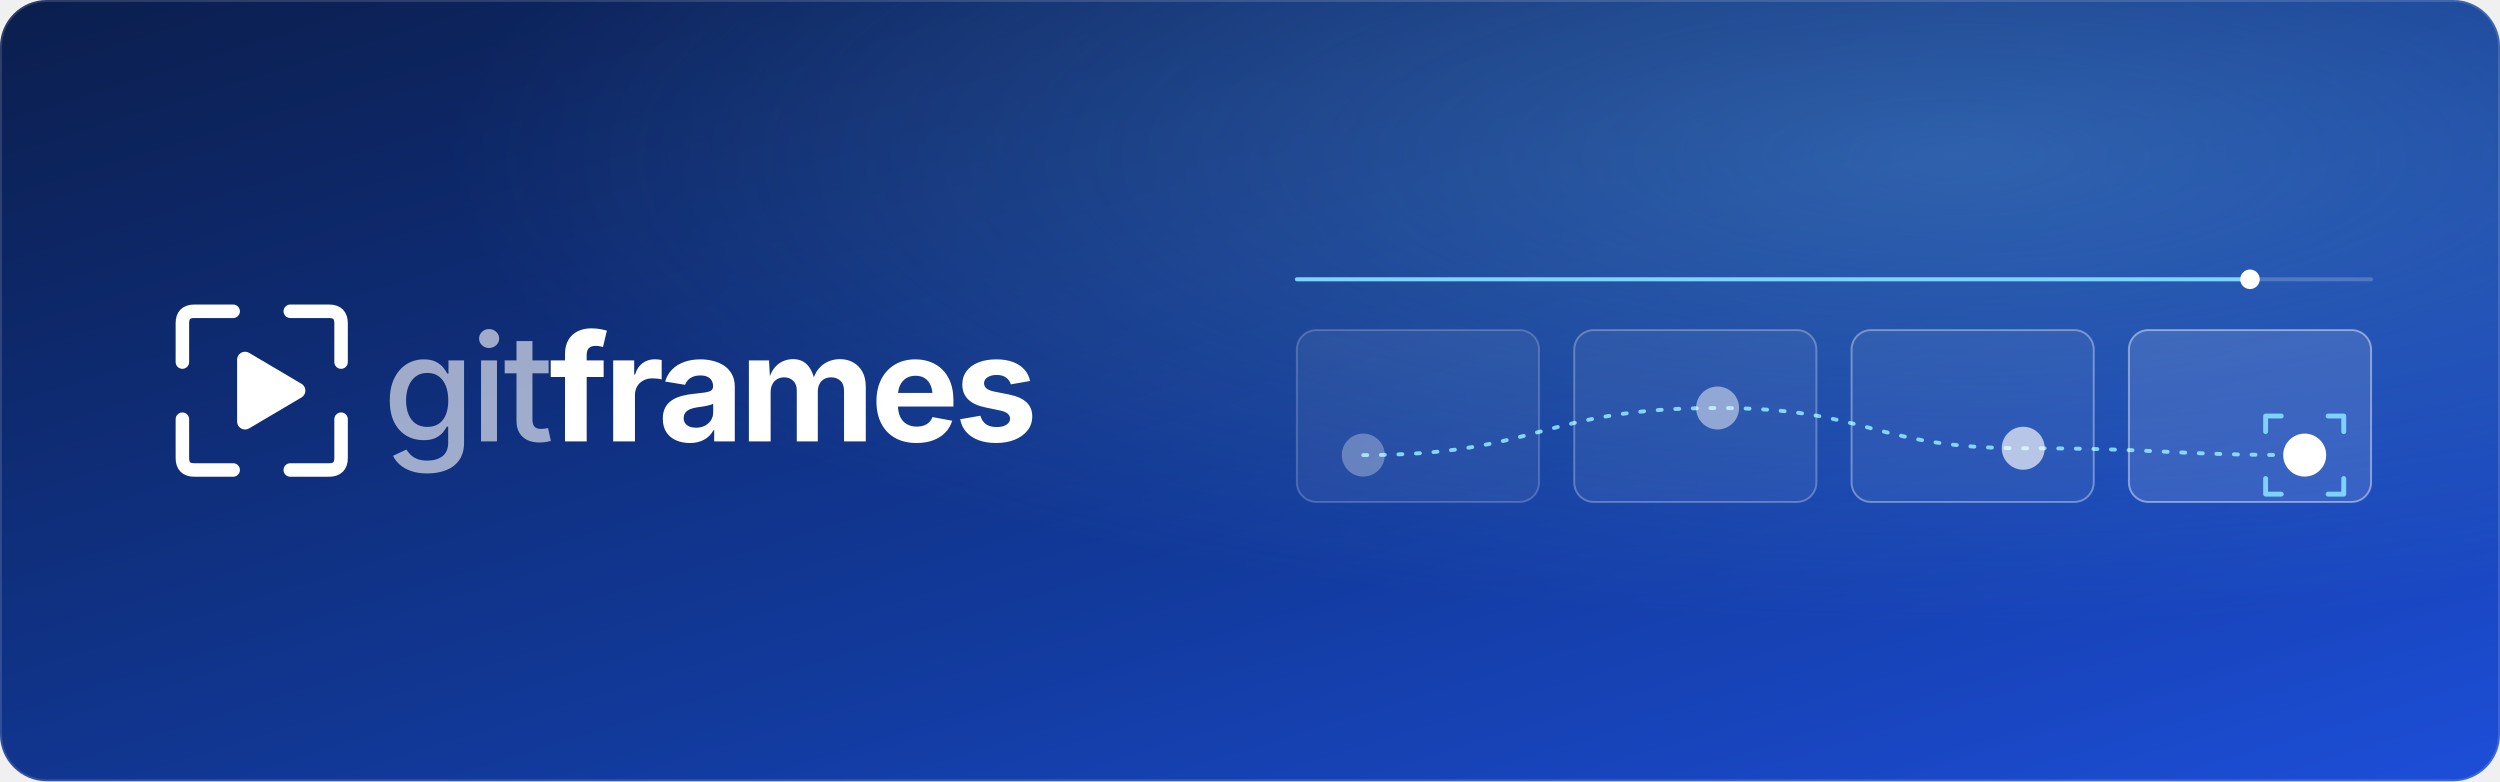
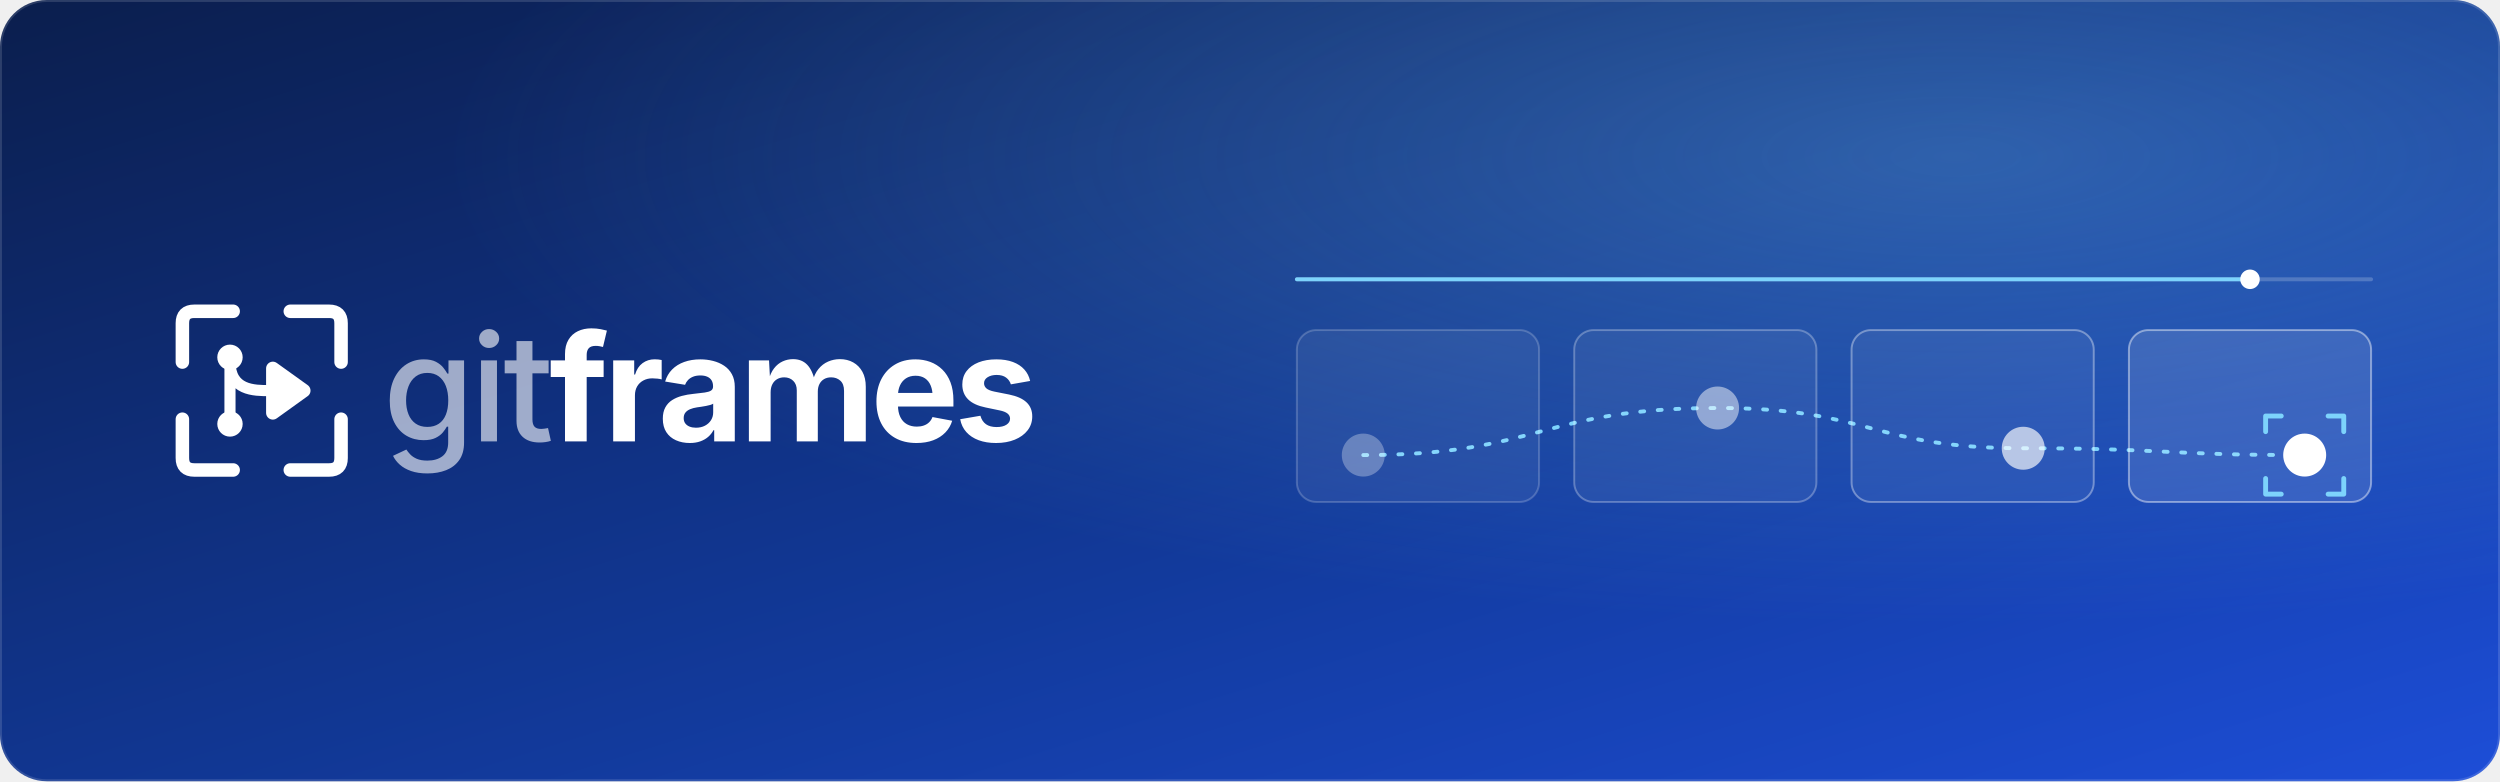
<svg xmlns="http://www.w3.org/2000/svg" width="1280" height="400" viewBox="0 0 1280 400">
  <defs>
    <linearGradient id="banner-bg" x1="0" y1="0" x2="1" y2="1">
      <stop offset="0" stop-color="#0B1E4D" />
      <stop offset="0.6" stop-color="#123A9C" />
      <stop offset="1" stop-color="#1D4ED8" />
    </linearGradient>
    <radialGradient id="banner-glow" cx="0.78" cy="0.2" r="0.6">
      <stop offset="0" stop-color="#7DD3FC" stop-opacity="0.28" />
      <stop offset="1" stop-color="#7DD3FC" stop-opacity="0" />
    </radialGradient>
  </defs>
  <rect width="1280" height="400" rx="24" fill="url(#banner-bg)" />
  <rect width="1280" height="400" rx="24" fill="url(#banner-glow)" />
  <rect x="0.5" y="0.5" width="1279" height="399" rx="23.5" fill="none" stroke="#FFFFFF" stroke-opacity="0.14" />
  <g transform="translate(82 148)">
    <path d="M 37.38 11.38 L 17.47 11.38 Q 11.38 11.38 11.38 17.47 L 11.38 37.38 M 66.63 11.38 L 86.53 11.38 Q 92.63 11.38 92.63 17.47 L 92.63 37.38 M 37.38 92.63 L 17.47 92.63 Q 11.38 92.63 11.38 86.53 L 11.38 66.63 M 66.63 92.63 L 86.53 92.63 Q 92.63 92.63 92.63 86.53 L 92.63 66.63" fill="none" stroke="#FFFFFF" stroke-width="6.91" stroke-linecap="round" stroke-linejoin="round" />
-     <path d="M 43.47 36.16 L 70.28 52.00 L 43.47 67.84 Z" fill="#FFFFFF" stroke="#FFFFFF" stroke-width="8.13" stroke-linejoin="round" />
+     <path d="M 35.75 36.97 L 35.75 67.03 M 35.75 36.97 C 35.75 52.00 47.94 52.00 56.06 52.00" fill="none" stroke="#FFFFFF" stroke-width="5.69" stroke-linecap="round" />
+     <circle cx="35.75" cy="34.94" r="6.50" fill="#FFFFFF" />
+     <circle cx="35.75" cy="69.06" r="6.50" fill="#FFFFFF" />
+     <path d="M 57.69 40.63 L 73.53 52.00 L 57.69 63.38 Z" fill="#FFFFFF" stroke="#FFFFFF" stroke-width="6.91" stroke-linejoin="round" />
  </g>
  <path d="M218.82 242.4Q214.04 242.4 210.51 241.18Q206.98 239.95 204.7 237.91Q202.42 235.87 201.23 233.38L208.06 230.16Q208.8 231.34 210.05 232.66Q211.29 233.98 213.4 234.91Q215.52 235.83 218.82 235.83Q223.57 235.83 226.52 233.59Q229.47 231.34 229.47 226.56L229.47 218.47L228.77 218.47Q228.03 219.84 226.71 221.44Q225.39 223.03 223.03 224.2Q220.68 225.37 216.89 225.37Q211.99 225.37 208.08 223.07Q204.16 220.77 201.86 216.24Q199.56 211.71 199.56 205.11Q199.56 198.5 201.84 193.77Q204.13 189.04 208.08 186.52Q212.03 183.99 217 183.99Q220.83 183.99 223.22 185.25Q225.61 186.52 226.97 188.24Q228.32 189.97 229.03 191.27L229.62 191.27L229.62 184.51L237.6 184.51L237.6 226.59Q237.6 232.05 235.13 235.56Q232.66 239.06 228.42 240.73Q224.17 242.4 218.82 242.4ZM218.79 218.58Q222.27 218.58 224.67 216.96Q227.06 215.35 228.29 212.29Q229.51 209.23 229.51 205Q229.51 200.8 228.29 197.65Q227.06 194.49 224.67 192.71Q222.27 190.93 218.79 190.93Q215.19 190.93 212.77 192.81Q210.36 194.68 209.14 197.85Q207.91 201.03 207.91 205Q207.91 209.04 209.14 212.1Q210.36 215.16 212.79 216.87Q215.22 218.58 218.79 218.58ZM246.29 226L246.29 184.51L254.45 184.51L254.45 226ZM250.41 178.17Q248.29 178.17 246.79 176.76Q245.29 175.35 245.29 173.34Q245.29 171.3 246.79 169.89Q248.29 168.48 250.41 168.48Q252.52 168.48 254.04 169.89Q255.57 171.3 255.57 173.34Q255.57 175.35 254.04 176.76Q252.52 178.17 250.41 178.17ZM280.89 184.51L280.89 191.15L258.4 191.15L258.4 184.51ZM264.45 174.64L272.61 174.64L272.61 214.79Q272.61 217.28 273.67 218.45Q274.73 219.62 277.14 219.62Q277.77 219.62 278.81 219.47Q279.85 219.32 280.59 219.17L282.04 225.7Q280.74 226.15 279.26 226.35Q277.77 226.56 276.32 226.56Q270.68 226.56 267.57 223.64Q264.45 220.73 264.45 215.46Z" fill="#FFFFFF" fill-opacity="0.6" />
  <path d="M309.06 184.51L309.06 193.01L281.97 193.01L281.97 184.51ZM289.28 226L289.28 181.32Q289.28 176.9 291.05 173.97Q292.81 171.04 295.85 169.58Q298.89 168.11 302.75 168.11Q305.39 168.11 307.56 168.54Q309.73 168.96 310.73 169.26L308.73 177.65Q308.02 177.46 307.08 177.28Q306.13 177.09 305.02 177.09Q302.49 177.09 301.44 178.3Q300.38 179.5 300.38 181.69L300.38 226ZM313.95 226L313.95 184.51L324.71 184.51L324.71 191.75L325.16 191.75Q326.31 187.89 329 185.92Q331.69 183.96 335.18 183.96Q336.03 183.96 337.03 184.05Q338.04 184.14 338.78 184.33L338.78 194.27Q338.04 194.01 336.63 193.86Q335.22 193.71 333.95 193.71Q331.43 193.71 329.39 194.81Q327.35 195.9 326.22 197.85Q325.09 199.8 325.09 202.4L325.09 226ZM353.16 226.82Q349.23 226.82 346.1 225.42Q342.96 224.03 341.16 221.27Q339.36 218.5 339.36 214.38Q339.36 210.93 340.64 208.6Q341.92 206.26 344.13 204.85Q346.34 203.44 349.14 202.7Q351.94 201.95 355.02 201.66Q358.62 201.29 360.83 200.97Q363.04 200.65 364.06 199.97Q365.08 199.28 365.08 197.95L365.08 197.76Q365.08 195.98 364.33 194.75Q363.59 193.53 362.13 192.88Q360.66 192.23 358.58 192.23Q356.43 192.23 354.83 192.88Q353.24 193.53 352.24 194.61Q351.24 195.68 350.75 197.02L340.55 195.35Q341.62 191.71 344.11 189.19Q346.6 186.66 350.29 185.33Q353.98 183.99 358.62 183.99Q361.96 183.99 365.11 184.79Q368.27 185.59 370.77 187.26Q373.28 188.93 374.74 191.62Q376.21 194.31 376.21 198.06L376.21 226L365.67 226L365.67 220.25L365.3 220.25Q364.3 222.18 362.63 223.64Q360.96 225.11 358.6 225.96Q356.24 226.82 353.16 226.82ZM356.32 218.99Q358.95 218.99 360.94 217.95Q362.92 216.91 364.04 215.13Q365.15 213.35 365.15 211.16L365.15 206.67Q364.67 207.04 363.67 207.33Q362.66 207.63 361.44 207.85Q360.22 208.08 359.03 208.26Q357.84 208.45 356.91 208.56Q354.87 208.86 353.31 209.52Q351.75 210.19 350.9 211.29Q350.05 212.38 350.05 214.09Q350.05 215.68 350.86 216.78Q351.68 217.87 353.09 218.43Q354.5 218.99 356.32 218.99ZM383.43 226L383.43 184.51L393.74 184.51L394.3 194.83L393.48 194.83Q394.45 191.01 396.32 188.59Q398.19 186.18 400.72 185.03Q403.24 183.88 406.02 183.88Q410.52 183.88 413.26 186.72Q416.01 189.56 417.31 195.5L416.01 195.5Q416.93 191.53 419.03 188.95Q421.13 186.37 424 185.12Q426.88 183.88 430.03 183.88Q433.86 183.88 436.84 185.55Q439.83 187.22 441.56 190.36Q443.28 193.49 443.28 198.02L443.28 226L432.15 226L432.15 200.13Q432.15 196.61 430.24 194.9Q428.33 193.2 425.54 193.2Q423.47 193.2 421.93 194.1Q420.39 195.01 419.55 196.65Q418.72 198.28 418.72 200.47L418.72 226L407.95 226L407.95 199.84Q407.95 196.79 406.15 195Q404.35 193.2 401.5 193.2Q399.53 193.2 397.95 194.09Q396.38 194.98 395.47 196.7Q394.56 198.43 394.56 200.91L394.56 226ZM469.23 226.82Q462.88 226.82 458.28 224.22Q453.68 221.62 451.21 216.83Q448.74 212.05 448.74 205.48Q448.74 199.06 451.19 194.23Q453.64 189.41 458.13 186.7Q462.62 183.99 468.67 183.99Q472.75 183.99 476.28 185.29Q479.8 186.59 482.47 189.21Q485.14 191.82 486.65 195.76Q488.15 199.69 488.15 205.03L488.15 208.15L453.31 208.15L453.31 201.17L482.7 201.17L477.5 203.03Q477.5 199.8 476.52 197.41Q475.53 195.01 473.59 193.7Q471.64 192.38 468.78 192.38Q465.89 192.38 463.86 193.71Q461.84 195.05 460.8 197.33Q459.76 199.62 459.76 202.55L459.76 207.48Q459.76 211.08 460.97 213.53Q462.17 215.98 464.35 217.21Q466.52 218.43 469.41 218.43Q471.38 218.43 472.97 217.87Q474.57 217.32 475.7 216.22Q476.83 215.13 477.43 213.53L487.52 215.42Q486.52 218.84 484.03 221.42Q481.55 224 477.82 225.41Q474.09 226.82 469.23 226.82ZM509.95 226.82Q504.94 226.82 501.08 225.39Q497.22 223.96 494.77 221.23Q492.32 218.5 491.62 214.64L501.97 212.86Q502.79 215.76 504.83 217.21Q506.87 218.65 510.29 218.65Q513.48 218.65 515.31 217.45Q517.15 216.24 517.15 214.38Q517.15 212.75 515.83 211.71Q514.52 210.67 511.81 210.12L504.65 208.63Q498.63 207.41 495.66 204.46Q492.7 201.51 492.7 196.87Q492.7 192.86 494.89 189.99Q497.07 187.11 500.97 185.55Q504.87 183.99 510.14 183.99Q515.04 183.99 518.64 185.35Q522.24 186.7 524.46 189.19Q526.69 191.67 527.43 195.05L517.56 196.79Q516.93 194.68 515.13 193.33Q513.33 191.97 510.29 191.97Q507.54 191.97 505.68 193.12Q503.83 194.27 503.83 196.2Q503.83 197.76 505.03 198.84Q506.24 199.91 509.17 200.51L516.63 201.99Q522.64 203.21 525.57 205.98Q528.51 208.74 528.51 213.2Q528.51 217.28 526.13 220.34Q523.76 223.4 519.58 225.11Q515.41 226.82 509.95 226.82Z" fill="#FFFFFF" />
  <line x1="664" y1="143" x2="1214" y2="143" stroke="#FFFFFF" stroke-opacity="0.2" stroke-width="2" stroke-linecap="round" />
  <line x1="664" y1="143" x2="1152" y2="143" stroke="#7DD3FC" stroke-width="2" stroke-linecap="round" />
  <circle cx="1152" cy="143" r="5" fill="#FFFFFF" />
  <path d="M 698.0 233.0 C 788.7 233.0 788.7 208.9 879.4 208.9 C 957.7 208.9 957.7 229.5 1035.9 229.5 C 1108.0 229.5 1108.0 233.0 1180.0 233.0" fill="none" stroke="#7DD3FC" stroke-width="2" stroke-dasharray="2 7" stroke-linecap="round" />
  <rect x="664" y="169" width="124" height="88" rx="10" fill="#FFFFFF" fill-opacity="0.06" stroke="#FFFFFF" stroke-opacity="0.2" />
  <circle cx="698.0" cy="233.0" r="11" fill="#FFFFFF" fill-opacity="0.3" />
  <rect x="806" y="169" width="124" height="88" rx="10" fill="#FFFFFF" fill-opacity="0.06" stroke="#FFFFFF" stroke-opacity="0.28" />
  <circle cx="879.4" cy="208.9" r="11" fill="#FFFFFF" fill-opacity="0.48" />
  <rect x="948" y="169" width="124" height="88" rx="10" fill="#FFFFFF" fill-opacity="0.06" stroke="#FFFFFF" stroke-opacity="0.36" />
  <circle cx="1035.9" cy="229.5" r="11" fill="#FFFFFF" fill-opacity="0.66" />
  <rect x="1090" y="169" width="124" height="88" rx="10" fill="#FFFFFF" fill-opacity="0.12" stroke="#FFFFFF" stroke-opacity="0.44" />
  <circle cx="1180.0" cy="233.0" r="11" fill="#FFFFFF" fill-opacity="1" />
  <path d="M 1160.0 221.0 L 1160.0 213.0 L 1168.0 213.0 M 1200.0 221.0 L 1200.0 213.0 L 1192.0 213.0 M 1160.0 245.0 L 1160.0 253.0 L 1168.0 253.0 M 1200.0 245.0 L 1200.0 253.0 L 1192.0 253.0" fill="none" stroke="#7DD3FC" stroke-width="2.5" stroke-linecap="round" stroke-linejoin="round" />
</svg>
